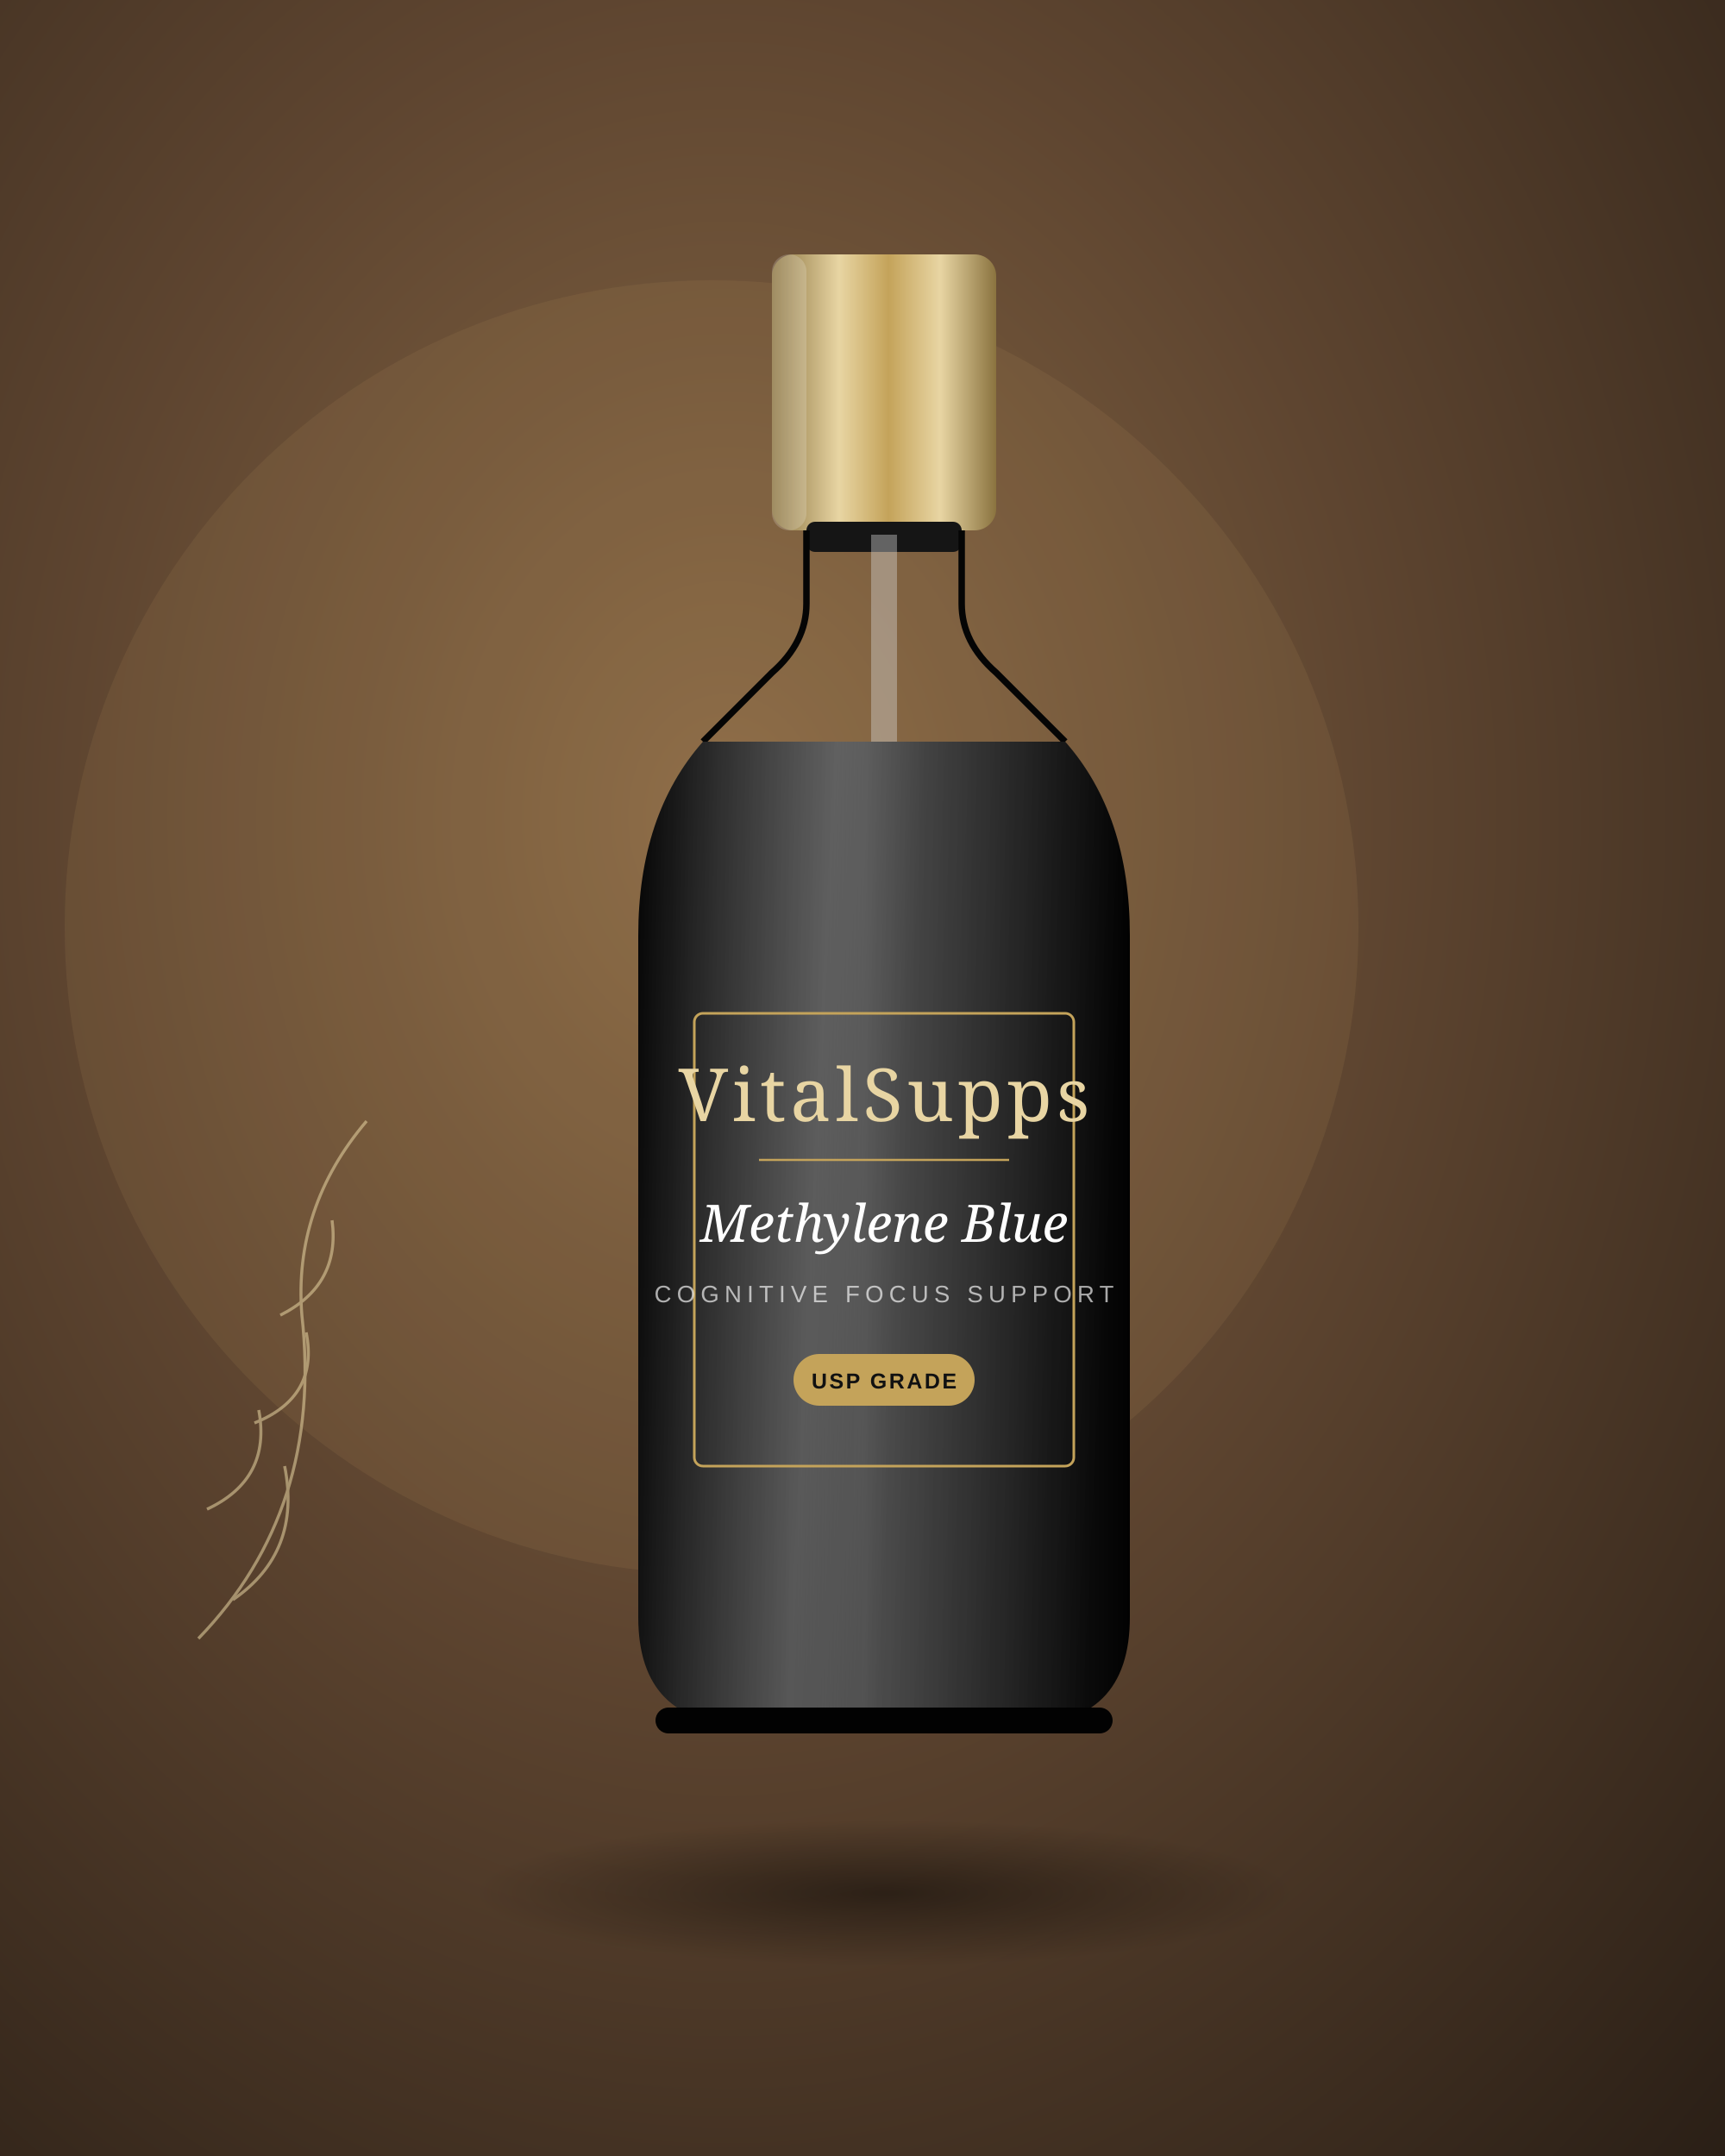
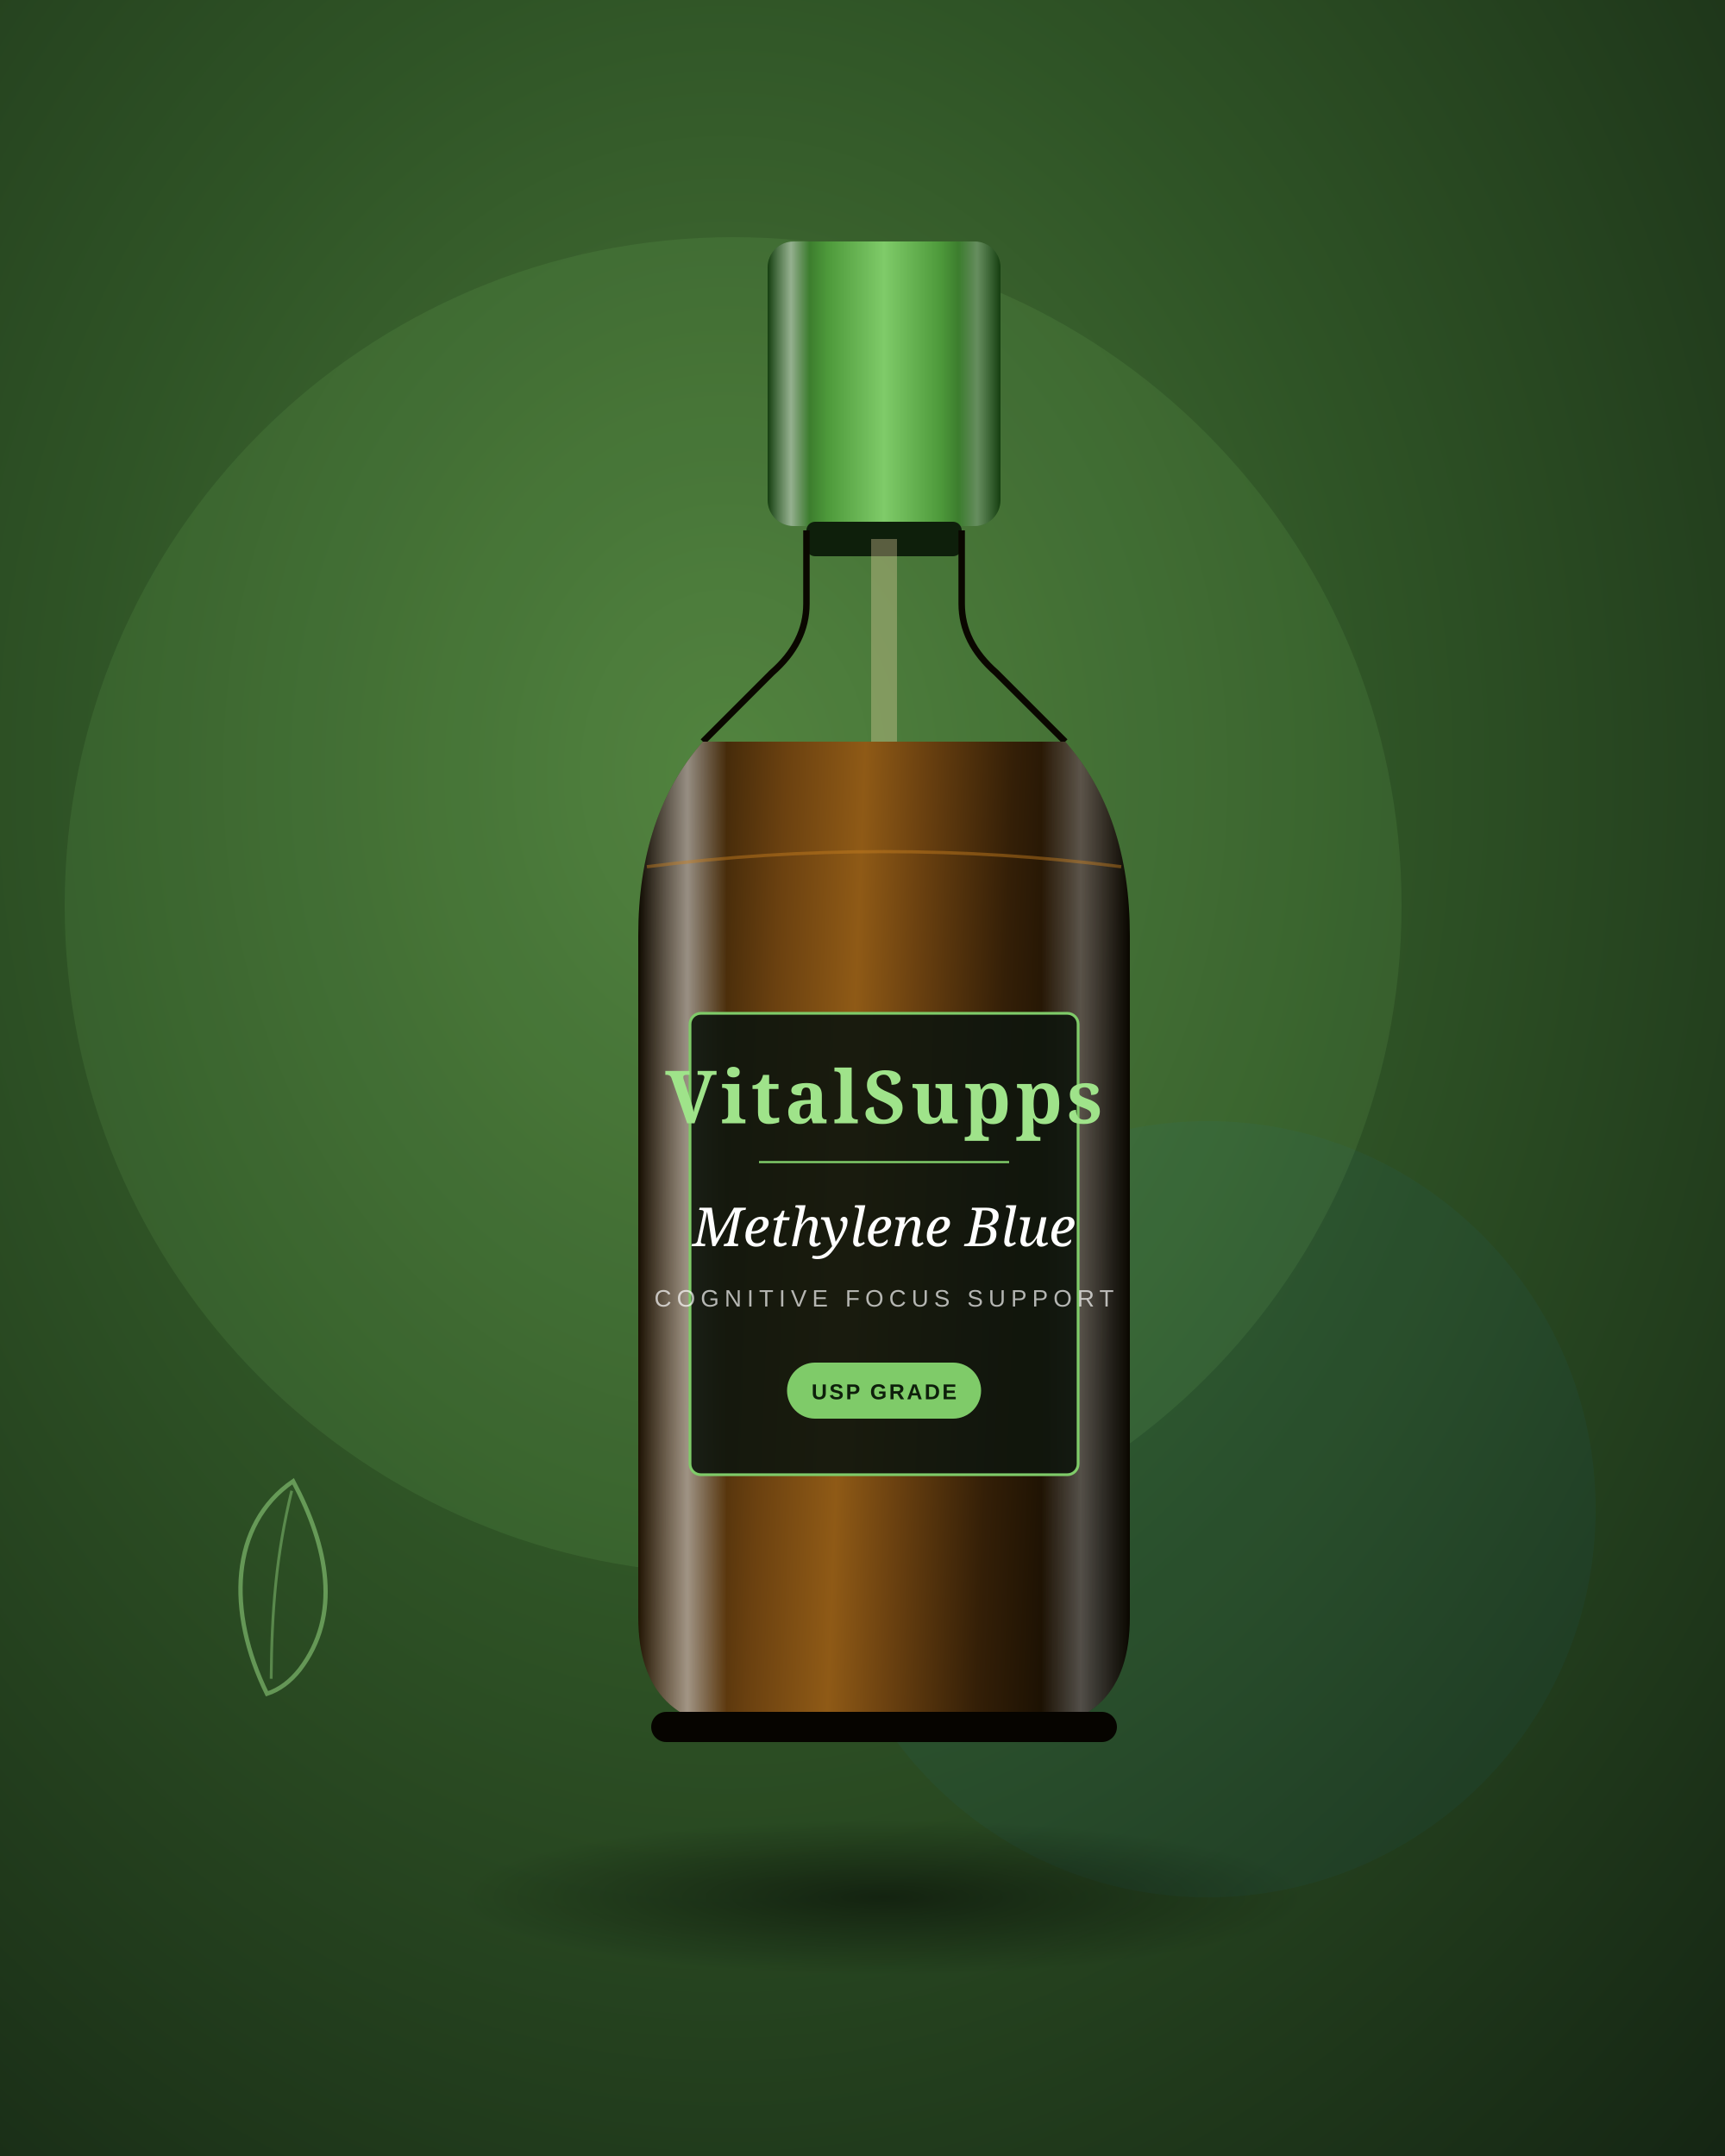
<svg xmlns="http://www.w3.org/2000/svg" viewBox="0 0 800 1000" role="img" aria-label="VitalSupps Methylene Blue styled product shot">
  <defs>
-     <radialGradient id="mb6-bg" cx="0.42" cy="0.38" r="0.85">
-       <stop offset="0%" stop-color="#8A6A46" />
-       <stop offset="45%" stop-color="#5E4530" />
-       <stop offset="100%" stop-color="#2A1F16" />
+     <radialGradient id="mb7-bg" cx="0.42" cy="0.36" r="0.9">
+       <stop offset="0%" stop-color="#4C7A3A" />
+       <stop offset="42%" stop-color="#2F5426" />
+       <stop offset="100%" stop-color="#132212" />
    </radialGradient>
-     <linearGradient id="mb6-glass" x1="0" y1="0" x2="1" y2="0.1">
-       <stop offset="0%" stop-color="#050505" />
-       <stop offset="16%" stop-color="#1C1C1C" />
-       <stop offset="40%" stop-color="#3A3A3A" />
-       <stop offset="58%" stop-color="#1C1C1C" />
-       <stop offset="100%" stop-color="#020202" />
+     <linearGradient id="mb7-glass" x1="0" y1="0" x2="1" y2="0.08">
+       <stop offset="0%" stop-color="#0A0700" />
+       <stop offset="14%" stop-color="#3A2408" />
+       <stop offset="30%" stop-color="#6B4110" />
+       <stop offset="46%" stop-color="#8F5A16" />
+       <stop offset="58%" stop-color="#6B4110" />
+       <stop offset="76%" stop-color="#341F07" />
+       <stop offset="100%" stop-color="#0A0700" />
    </linearGradient>
-     <linearGradient id="mb6-cap" x1="0" y1="0" x2="1" y2="0">
-       <stop offset="0%" stop-color="#8a733f" />
-       <stop offset="30%" stop-color="#E8D5A3" />
-       <stop offset="52%" stop-color="#C4A35A" />
-       <stop offset="75%" stop-color="#E8D5A3" />
-       <stop offset="100%" stop-color="#8a733f" />
+     <linearGradient id="mb7-cap" x1="0" y1="0" x2="1" y2="0">
+       <stop offset="0%" stop-color="#153E10" />
+       <stop offset="26%" stop-color="#4E9A3B" />
+       <stop offset="50%" stop-color="#7FCB69" />
+       <stop offset="74%" stop-color="#4E9A3B" />
+       <stop offset="100%" stop-color="#153E10" />
    </linearGradient>
-     <radialGradient id="mb6-shadow" cx="0.5" cy="0.5" r="0.5">
-       <stop offset="0%" stop-color="#000000" stop-opacity="0.45" />
+     <radialGradient id="mb7-shadow" cx="0.5" cy="0.5" r="0.5">
+       <stop offset="0%" stop-color="#000000" stop-opacity="0.5" />
      <stop offset="100%" stop-color="#000000" stop-opacity="0" />
    </radialGradient>
-     <linearGradient id="mb6-sheen" x1="0" y1="0" x2="1" y2="0">
+     <linearGradient id="mb7-rim" x1="0" y1="0" x2="1" y2="0">
      <stop offset="0%" stop-color="#FFFFFF" stop-opacity="0" />
-       <stop offset="46%" stop-color="#FFFFFF" stop-opacity="0.22" />
+       <stop offset="10%" stop-color="#FFFFFF" stop-opacity="0.5" />
+       <stop offset="18%" stop-color="#FFFFFF" stop-opacity="0" />
+       <stop offset="82%" stop-color="#FFFFFF" stop-opacity="0" />
+       <stop offset="90%" stop-color="#FFFFFF" stop-opacity="0.28" />
      <stop offset="100%" stop-color="#FFFFFF" stop-opacity="0" />
    </linearGradient>
  </defs>
-   <rect x="0" y="0" width="800" height="1000" fill="url(#mb6-bg)" />
-   <circle cx="330" cy="430" r="300" fill="#B08D57" opacity="0.14" />
-   <g stroke="#E8D5A3" stroke-width="1.4" fill="none" opacity="0.55">
-     <path d="M92 760 Q150 700 140 610 Q136 560 170 520" />
-     <path d="M108 742 Q140 720 132 680" />
-     <path d="M96 700 Q126 686 120 654" />
-     <path d="M118 660 Q148 648 142 618" />
-     <path d="M130 610 Q158 596 154 566" />
+   <rect x="0" y="0" width="800" height="1000" fill="url(#mb7-bg)" />
+   <circle cx="340" cy="420" r="310" fill="#7FCB69" opacity="0.12" />
+   <circle cx="560" cy="700" r="180" fill="#137bc2" opacity="0.06" />
+   <g transform="translate(96,700) rotate(-18)" opacity="0.5">
+     <path d="M0 90 C -6 48 8 10 42 0 C 48 34 44 66 18 84 C 12 88 6 90 0 90 Z" fill="none" stroke="#9FE38A" stroke-width="2" />
+     <path d="M4 84 C 14 54 24 30 40 4" fill="none" stroke="#9FE38A" stroke-width="1.3" opacity="0.8" />
  </g>
-   <ellipse cx="410" cy="878" rx="190" ry="34" fill="url(#mb6-shadow)" />
-   <rect x="358" y="118" width="104" height="128" rx="10" fill="url(#mb6-cap)" />
-   <rect x="358" y="118" width="16" height="128" rx="8" fill="#FFFFFF" opacity="0.18" />
-   <rect x="374" y="242" width="72" height="14" rx="4" fill="#151515" />
-   <rect x="404" y="248" width="12" height="130" fill="#D8D8D8" opacity="0.4" />
-   <path d="M374 246 L374 280 Q374 298 358 312 L326 344" fill="none" stroke="#050505" stroke-width="3" />
-   <path d="M446 246 L446 280 Q446 298 462 312 L494 344" fill="none" stroke="#050505" stroke-width="3" />
-   <path d="M326 344            Q296 378 296 434            L296 750            Q296 800 346 800            L474 800            Q524 800 524 750            L524 434            Q524 378 494 344            Z" fill="url(#mb6-glass)" />
-   <path d="M326 344            Q296 378 296 434            L296 750            Q296 800 346 800            L474 800            Q524 800 524 750            L524 434            Q524 378 494 344            Z" fill="url(#mb6-sheen)" />
-   <rect x="322" y="470" width="176" height="210" rx="4" fill="none" stroke="#C4A35A" stroke-width="1.2" />
-   <text x="410" y="520" text-anchor="middle" font-family="'Cormorant Garamond', Georgia, serif" font-weight="500" font-size="34" fill="#E8D5A3" letter-spacing="2">VitalSupps</text>
-   <line x1="352" y1="538" x2="468" y2="538" stroke="#C4A35A" stroke-width="1" />
-   <text x="410" y="576" text-anchor="middle" font-family="'Cormorant Garamond', Georgia, serif" font-weight="500" font-style="italic" font-size="24" fill="#FFFFFF">Methylene Blue</text>
-   <text x="410" y="604" text-anchor="middle" font-family="Arial, Helvetica, sans-serif" font-weight="400" font-size="11" fill="#FFFFFF" opacity="0.65" letter-spacing="2.5">COGNITIVE FOCUS SUPPORT</text>
-   <rect x="368" y="628" width="84" height="24" rx="12" fill="#C4A35A" />
-   <text x="410" y="644" text-anchor="middle" font-family="Arial, Helvetica, sans-serif" font-weight="600" font-size="10" fill="#111111" letter-spacing="1">USP GRADE</text>
-   <rect x="304" y="792" width="212" height="12" rx="6" fill="#020202" />
+   <ellipse cx="410" cy="880" rx="196" ry="36" fill="url(#mb7-shadow)" />
+   <rect x="356" y="112" width="108" height="132" rx="12" fill="url(#mb7-cap)" />
+   <rect x="356" y="112" width="108" height="132" rx="12" fill="url(#mb7-rim)" />
+   <rect x="374" y="242" width="72" height="16" rx="4" fill="#0E1F0B" />
+   <rect x="404" y="250" width="12" height="132" fill="#E8D5A3" opacity="0.35" />
+   <path d="M374 246 L374 280 Q374 298 358 312 L326 344" fill="none" stroke="#0A0700" stroke-width="3" />
+   <path d="M446 246 L446 280 Q446 298 462 312 L494 344" fill="none" stroke="#0A0700" stroke-width="3" />
+   <path d="M326 344            Q296 378 296 434            L296 750            Q296 802 348 802            L472 802            Q524 802 524 750            L524 434            Q524 378 494 344            Z" fill="url(#mb7-glass)" />
+   <path d="M326 344            Q296 378 296 434            L296 750            Q296 802 348 802            L472 802            Q524 802 524 750            L524 434            Q524 378 494 344            Z" fill="url(#mb7-rim)" />
+   <path d="M300 402 Q410 388 520 402" fill="none" stroke="#C77F1E" stroke-width="1.5" opacity="0.45" />
+   <rect x="320" y="470" width="180" height="214" rx="5" fill="#0F160D" opacity="0.92" />
+   <rect x="320" y="470" width="180" height="214" rx="5" fill="none" stroke="#7FCB69" stroke-width="1.3" />
+   <text x="410" y="521" text-anchor="middle" font-family="'Cormorant Garamond', Georgia, serif" font-weight="600" font-size="34" fill="#9FE38A" letter-spacing="2">VitalSupps</text>
+   <line x1="352" y1="539" x2="468" y2="539" stroke="#7FCB69" stroke-width="1" />
+   <text x="410" y="578" text-anchor="middle" font-family="'Cormorant Garamond', Georgia, serif" font-weight="500" font-style="italic" font-size="25" fill="#FFFFFF">Methylene Blue</text>
+   <text x="410" y="606" text-anchor="middle" font-family="Arial, Helvetica, sans-serif" font-weight="400" font-size="11" fill="#FFFFFF" opacity="0.68" letter-spacing="2.5">COGNITIVE FOCUS SUPPORT</text>
+   <rect x="365" y="632" width="90" height="26" rx="13" fill="#7FCB69" />
+   <text x="410" y="649" text-anchor="middle" font-family="Arial, Helvetica, sans-serif" font-weight="700" font-size="10" fill="#0E1F0B" letter-spacing="1">USP GRADE</text>
+   <rect x="302" y="794" width="216" height="14" rx="7" fill="#060400" />
</svg>
